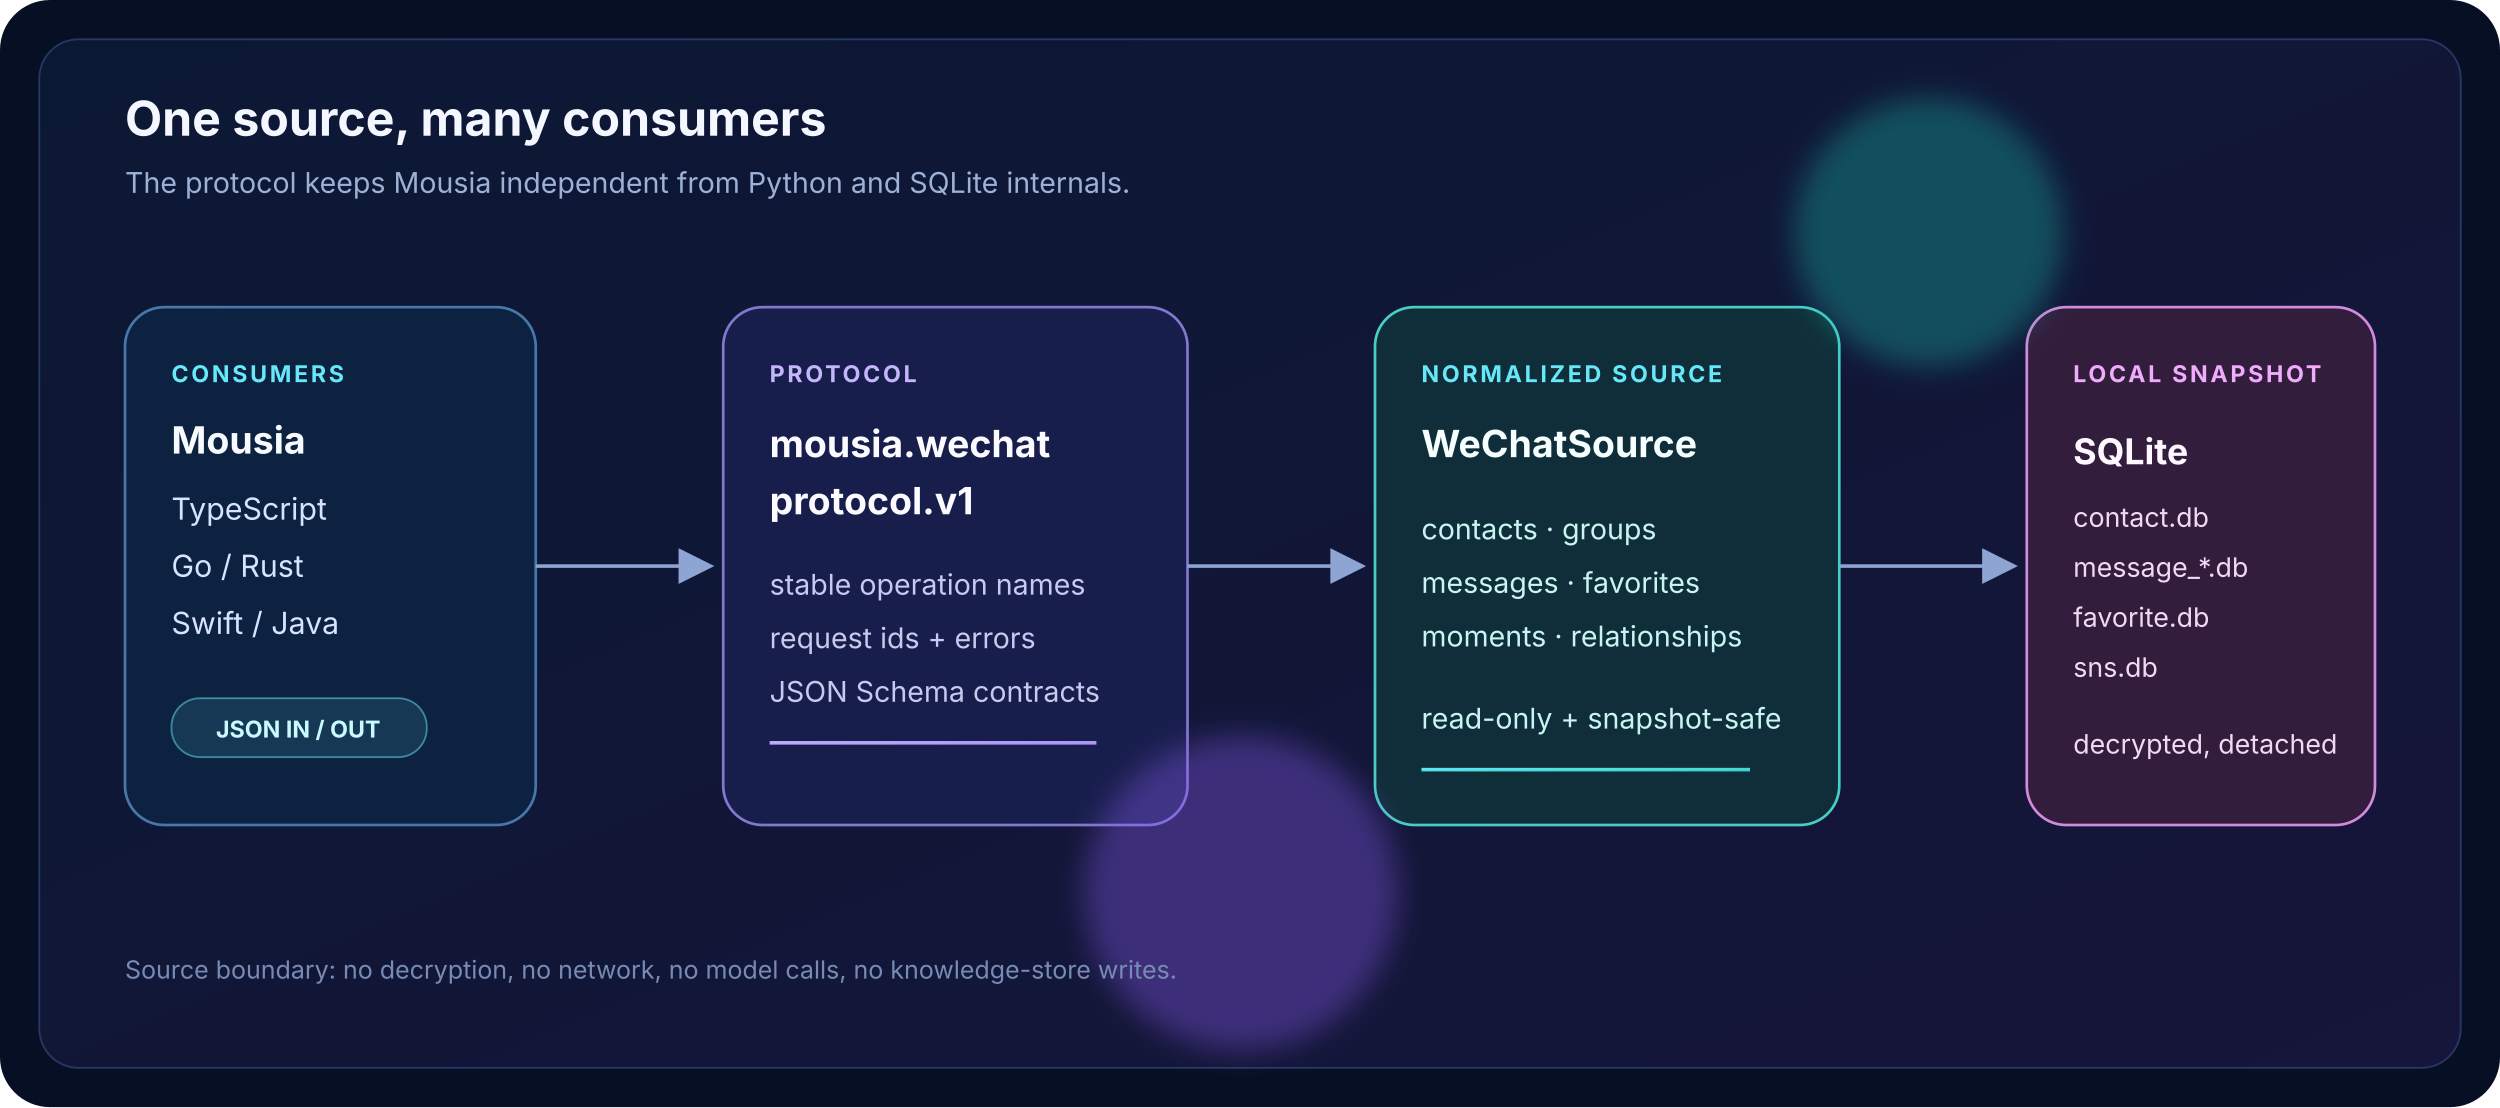
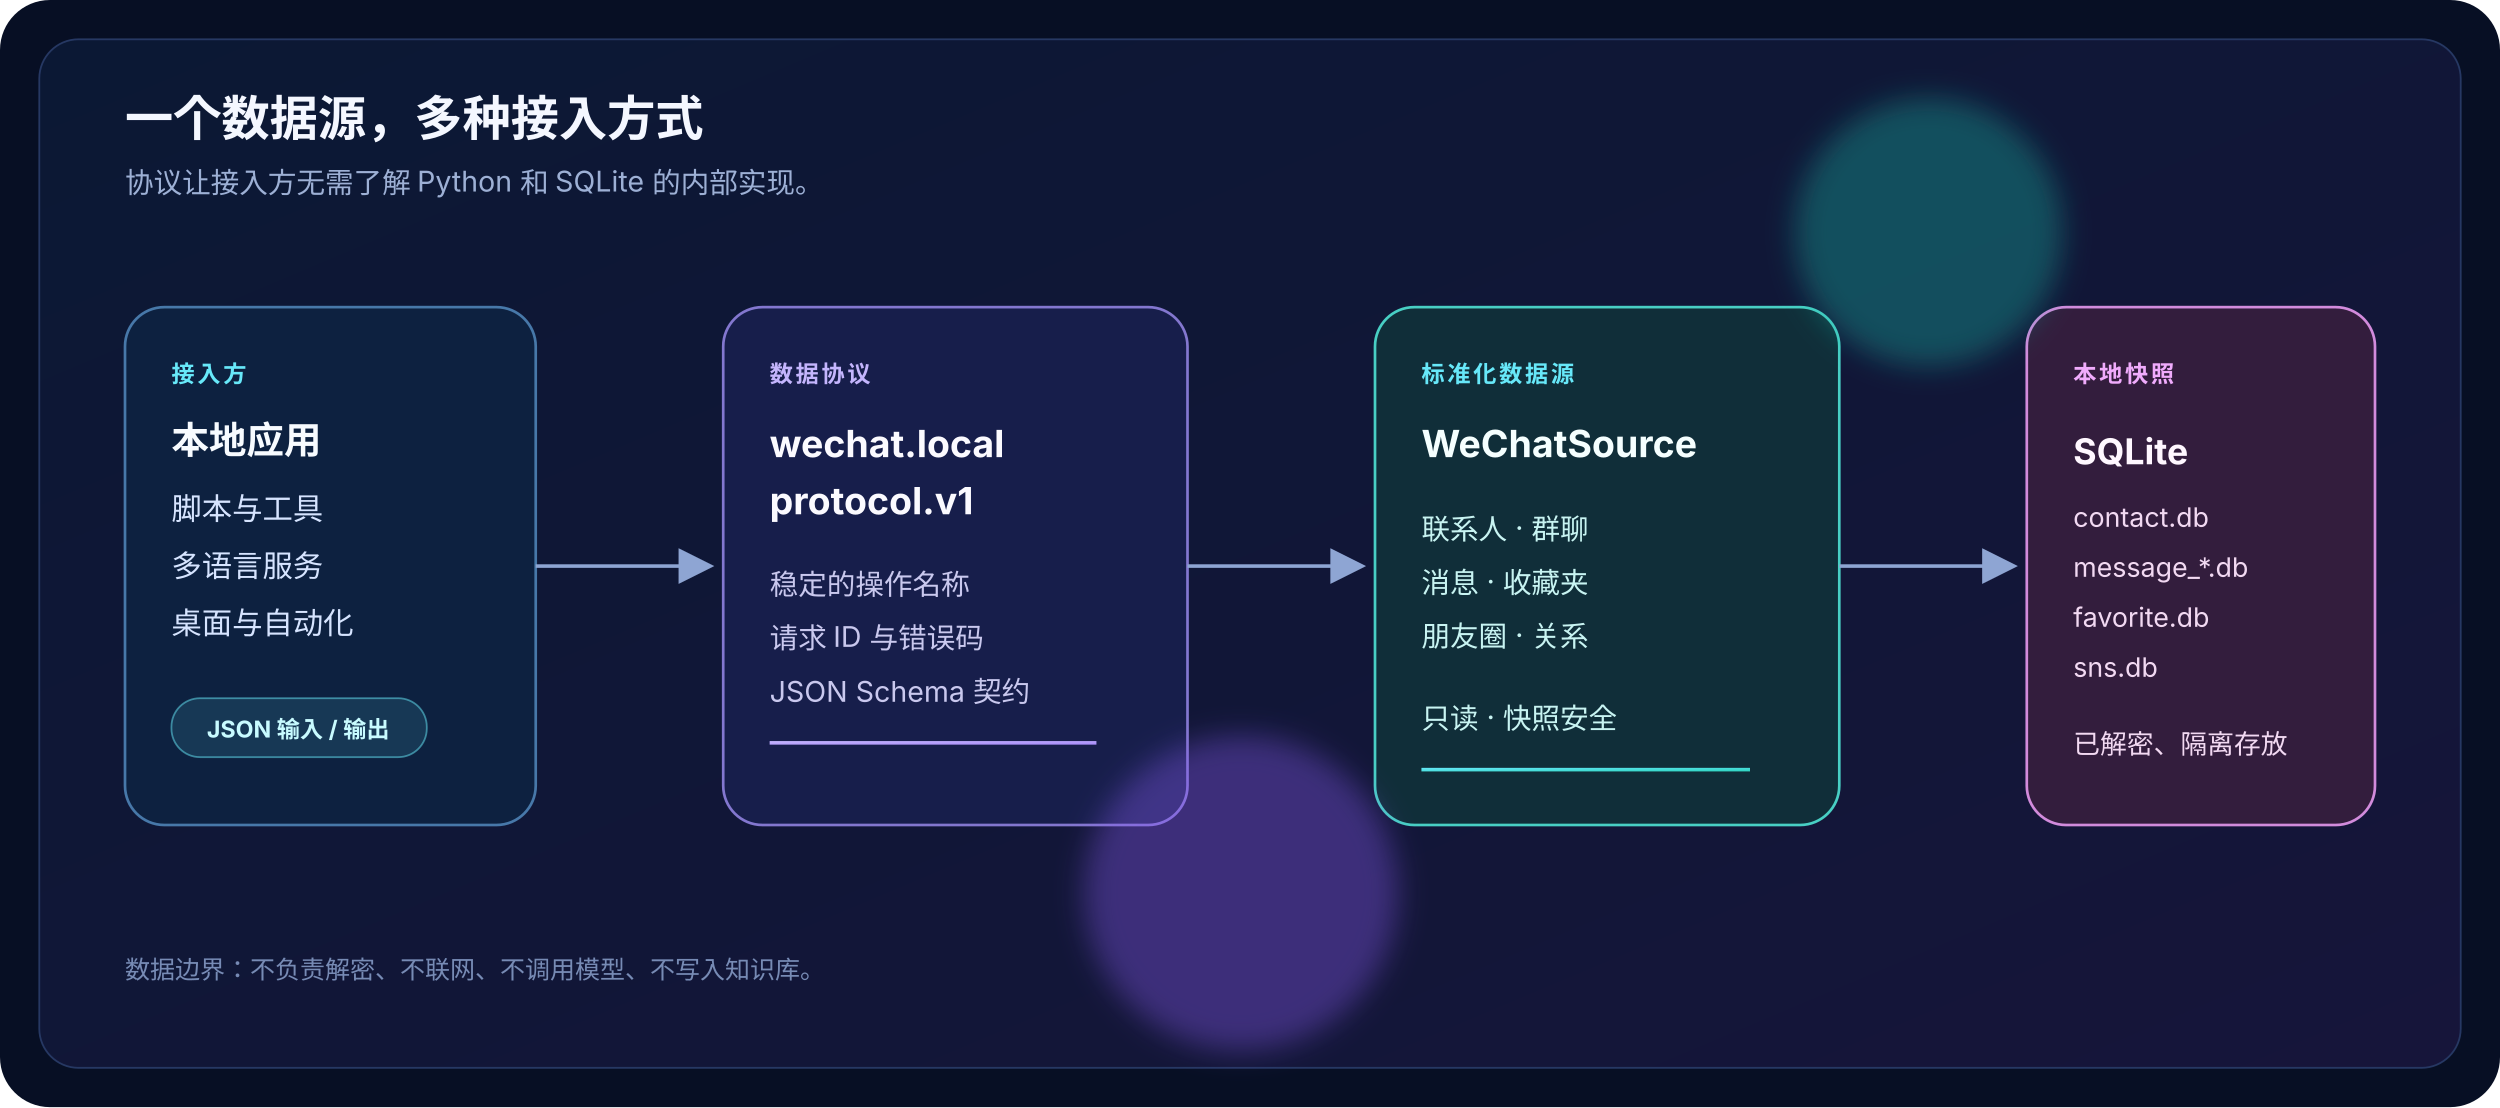
<svg xmlns="http://www.w3.org/2000/svg" width="1400" height="620" viewBox="0 0 1400 620" role="img" aria-labelledby="title desc">
  <defs>
    <linearGradient id="surface" x1="0" y1="0" x2="1" y2="1">
      <stop offset="0" stop-color="#0b1834" />
      <stop offset="1" stop-color="#16153a" />
    </linearGradient>
    <linearGradient id="cyan" x1="0" y1="0" x2="1" y2="1">
      <stop stop-color="#67e8f9" />
      <stop offset="1" stop-color="#2dd4bf" />
    </linearGradient>
    <linearGradient id="violet" x1="0" y1="0" x2="1" y2="1">
      <stop stop-color="#c4b5fd" />
      <stop offset="1" stop-color="#a78bfa" />
    </linearGradient>
    <linearGradient id="pink" x1="0" y1="0" x2="1" y2="1">
      <stop stop-color="#f0abfc" />
      <stop offset="1" stop-color="#c084fc" />
    </linearGradient>
    <filter id="soft" x="-30%" y="-30%" width="160%" height="160%">
      <feGaussianBlur stdDeviation="8" />
    </filter>
    <marker id="arrow" markerWidth="10" markerHeight="10" refX="8" refY="5" orient="auto">
      <path d="M0 0L10 5L0 10z" fill="#8ea5d3" />
    </marker>
  </defs>
  <rect width="1400" height="620" rx="28" fill="#070f24" />
  <rect x="22" y="22" width="1356" height="576" rx="22" fill="url(#surface)" stroke="#263863" />
-   <text x="70" y="76" fill="#f4f7ff" font-family="-apple-system,BlinkMacSystemFont,'Segoe UI',sans-serif" font-size="27" font-weight="700">One source, many consumers</text>
-   <text x="70" y="108" fill="#9db0d5" font-family="-apple-system,BlinkMacSystemFont,'Segoe UI',sans-serif" font-size="16">The protocol keeps Mousia independent from Python and SQLite internals.</text>
-   <g font-family="-apple-system,BlinkMacSystemFont,'Segoe UI',sans-serif">
+   <text x="70" y="76" fill="#f4f7ff" font-family="-apple-system,BlinkMacSystemFont,'PingFang SC','Hiragino Sans GB','Microsoft YaHei','Segoe UI',sans-serif" font-size="27" font-weight="700">一个数据源，多种接入方式</text>
+   <text x="70" y="108" fill="#9db0d5" font-family="-apple-system,BlinkMacSystemFont,'PingFang SC','Hiragino Sans GB','Microsoft YaHei','Segoe UI',sans-serif" font-size="16">协议让接入方无需了解 Python 和 SQLite 的内部实现。</text>
+   <g font-family="-apple-system,BlinkMacSystemFont,'PingFang SC','Hiragino Sans GB','Microsoft YaHei','Segoe UI',sans-serif">
    <g transform="translate(70 172)">
      <rect width="230" height="290" rx="22" fill="#0d2140" stroke="#4778a9" stroke-width="1.5" />
-       <text x="26" y="42" fill="#67e8f9" font-size="13" font-weight="700" letter-spacing="1.5">CONSUMERS</text>
-       <text x="26" y="82" fill="#f7fbff" font-size="21" font-weight="700">Mousia</text>
-       <text x="26" y="119" fill="#d6e4ff" font-size="17">TypeScript</text>
-       <text x="26" y="151" fill="#d6e4ff" font-size="17">Go / Rust</text>
-       <text x="26" y="183" fill="#d6e4ff" font-size="17">Swift / Java</text>
+       <text x="26" y="42" fill="#67e8f9" font-size="13" font-weight="700" letter-spacing="1.5">接入方</text>
+       <text x="26" y="82" fill="#f7fbff" font-size="21" font-weight="700">本地应用</text>
+       <text x="26" y="119" fill="#d6e4ff" font-size="17">脚本与工具</text>
+       <text x="26" y="151" fill="#d6e4ff" font-size="17">多语言服务</text>
+       <text x="26" y="183" fill="#d6e4ff" font-size="17">桌面与自动化</text>
      <rect x="26" y="219" width="143" height="33" rx="16" fill="#67e8f9" fill-opacity="0.12" stroke="#67e8f9" stroke-opacity="0.5" />
-       <text x="97" y="241" text-anchor="middle" fill="#c8fbff" font-size="13" font-weight="650">JSON IN / OUT</text>
+       <text x="97" y="241" text-anchor="middle" fill="#c8fbff" font-size="13" font-weight="650">JSON 输入 / 输出</text>
    </g>
    <g transform="translate(405 172)">
      <rect width="260" height="290" rx="22" fill="#171e4b" stroke="#8377cf" stroke-width="1.5" />
-       <text x="26" y="42" fill="#c4b5fd" font-size="13" font-weight="700" letter-spacing="1.5">PROTOCOL</text>
-       <text x="26" y="84" fill="#fbfaff" font-size="21" font-weight="700">mousia.wechat</text>
+       <text x="26" y="42" fill="#c4b5fd" font-size="13" font-weight="700" letter-spacing="1.5">数据协议</text>
+       <text x="26" y="84" fill="#fbfaff" font-size="21" font-weight="700">wechat.local</text>
      <text x="26" y="116" fill="#fbfaff" font-size="21" font-weight="700">protocol.v1</text>
-       <text x="26" y="161" fill="#c9c8ee" font-size="16">stable operation names</text>
-       <text x="26" y="191" fill="#c9c8ee" font-size="16">request ids + errors</text>
-       <text x="26" y="221" fill="#c9c8ee" font-size="16">JSON Schema contracts</text>
+       <text x="26" y="161" fill="#c9c8ee" font-size="16">稳定的操作名称</text>
+       <text x="26" y="191" fill="#c9c8ee" font-size="16">请求 ID 与错误码</text>
+       <text x="26" y="221" fill="#c9c8ee" font-size="16">JSON Schema 契约</text>
      <rect x="26" y="243" width="183" height="2" fill="url(#violet)" />
    </g>
    <g transform="translate(770 172)">
      <rect width="260" height="290" rx="22" fill="#102e39" stroke="#48cfc4" stroke-width="1.5" />
-       <text x="26" y="42" fill="#67e8f9" font-size="13" font-weight="700" letter-spacing="1.5">NORMALIZED SOURCE</text>
+       <text x="26" y="42" fill="#67e8f9" font-size="13" font-weight="700" letter-spacing="1.5">标准化数据源</text>
      <text x="26" y="84" fill="#f5ffff" font-size="21" font-weight="700">WeChatSource</text>
-       <text x="26" y="130" fill="#c8f4f2" font-size="16">contacts · groups</text>
-       <text x="26" y="160" fill="#c8f4f2" font-size="16">messages · favorites</text>
-       <text x="26" y="190" fill="#c8f4f2" font-size="16">moments · relationships</text>
-       <text x="26" y="236" fill="#c8f4f2" font-size="16">read-only + snapshot-safe</text>
+       <text x="26" y="130" fill="#c8f4f2" font-size="16">联系人 · 群聊</text>
+       <text x="26" y="160" fill="#c8f4f2" font-size="16">消息 · 收藏夹</text>
+       <text x="26" y="190" fill="#c8f4f2" font-size="16">朋友圈 · 关系</text>
+       <text x="26" y="236" fill="#c8f4f2" font-size="16">只读 · 快照安全</text>
      <rect x="26" y="258" width="184" height="2" fill="url(#cyan)" />
    </g>
    <g transform="translate(1135 172)">
      <rect width="195" height="290" rx="22" fill="#331d3d" stroke="#d28bdc" stroke-width="1.5" />
-       <text x="26" y="42" fill="#f0abfc" font-size="13" font-weight="700" letter-spacing="1.5">LOCAL SNAPSHOT</text>
+       <text x="26" y="42" fill="#f0abfc" font-size="13" font-weight="700" letter-spacing="1.5">本地快照</text>
      <text x="26" y="88" fill="#fff7ff" font-size="20" font-weight="700">SQLite</text>
      <text x="26" y="123" fill="#f2d9f2" font-size="15">contact.db</text>
      <text x="26" y="151" fill="#f2d9f2" font-size="15">message_*.db</text>
      <text x="26" y="179" fill="#f2d9f2" font-size="15">favorite.db</text>
      <text x="26" y="207" fill="#f2d9f2" font-size="15">sns.db</text>
-       <text x="26" y="250" fill="#f2d9f2" font-size="15">decrypted, detached</text>
+       <text x="26" y="250" fill="#f2d9f2" font-size="15">已解密、隔离存放</text>
    </g>
  </g>
  <g fill="none" stroke="#8ea5d3" stroke-width="2" marker-end="url(#arrow)">
    <path d="M300 317H396" />
    <path d="M665 317H761" />
    <path d="M1030 317H1126" />
  </g>
  <g opacity="0.35" filter="url(#soft)">
    <circle cx="695" cy="500" r="88" fill="#8b5cf6" />
    <circle cx="1080" cy="130" r="75" fill="#14b8a6" />
  </g>
-   <text x="70" y="548" fill="#778bb5" font-family="-apple-system,BlinkMacSystemFont,'Segoe UI',sans-serif" font-size="14">Source boundary: no decryption, no network, no model calls, no knowledge-store writes.</text>
+   <text x="70" y="548" fill="#778bb5" font-family="-apple-system,BlinkMacSystemFont,'PingFang SC','Hiragino Sans GB','Microsoft YaHei','Segoe UI',sans-serif" font-size="14">数据边界：不负责解密、不联网、不调用模型、不写入知识库。</text>
</svg>
